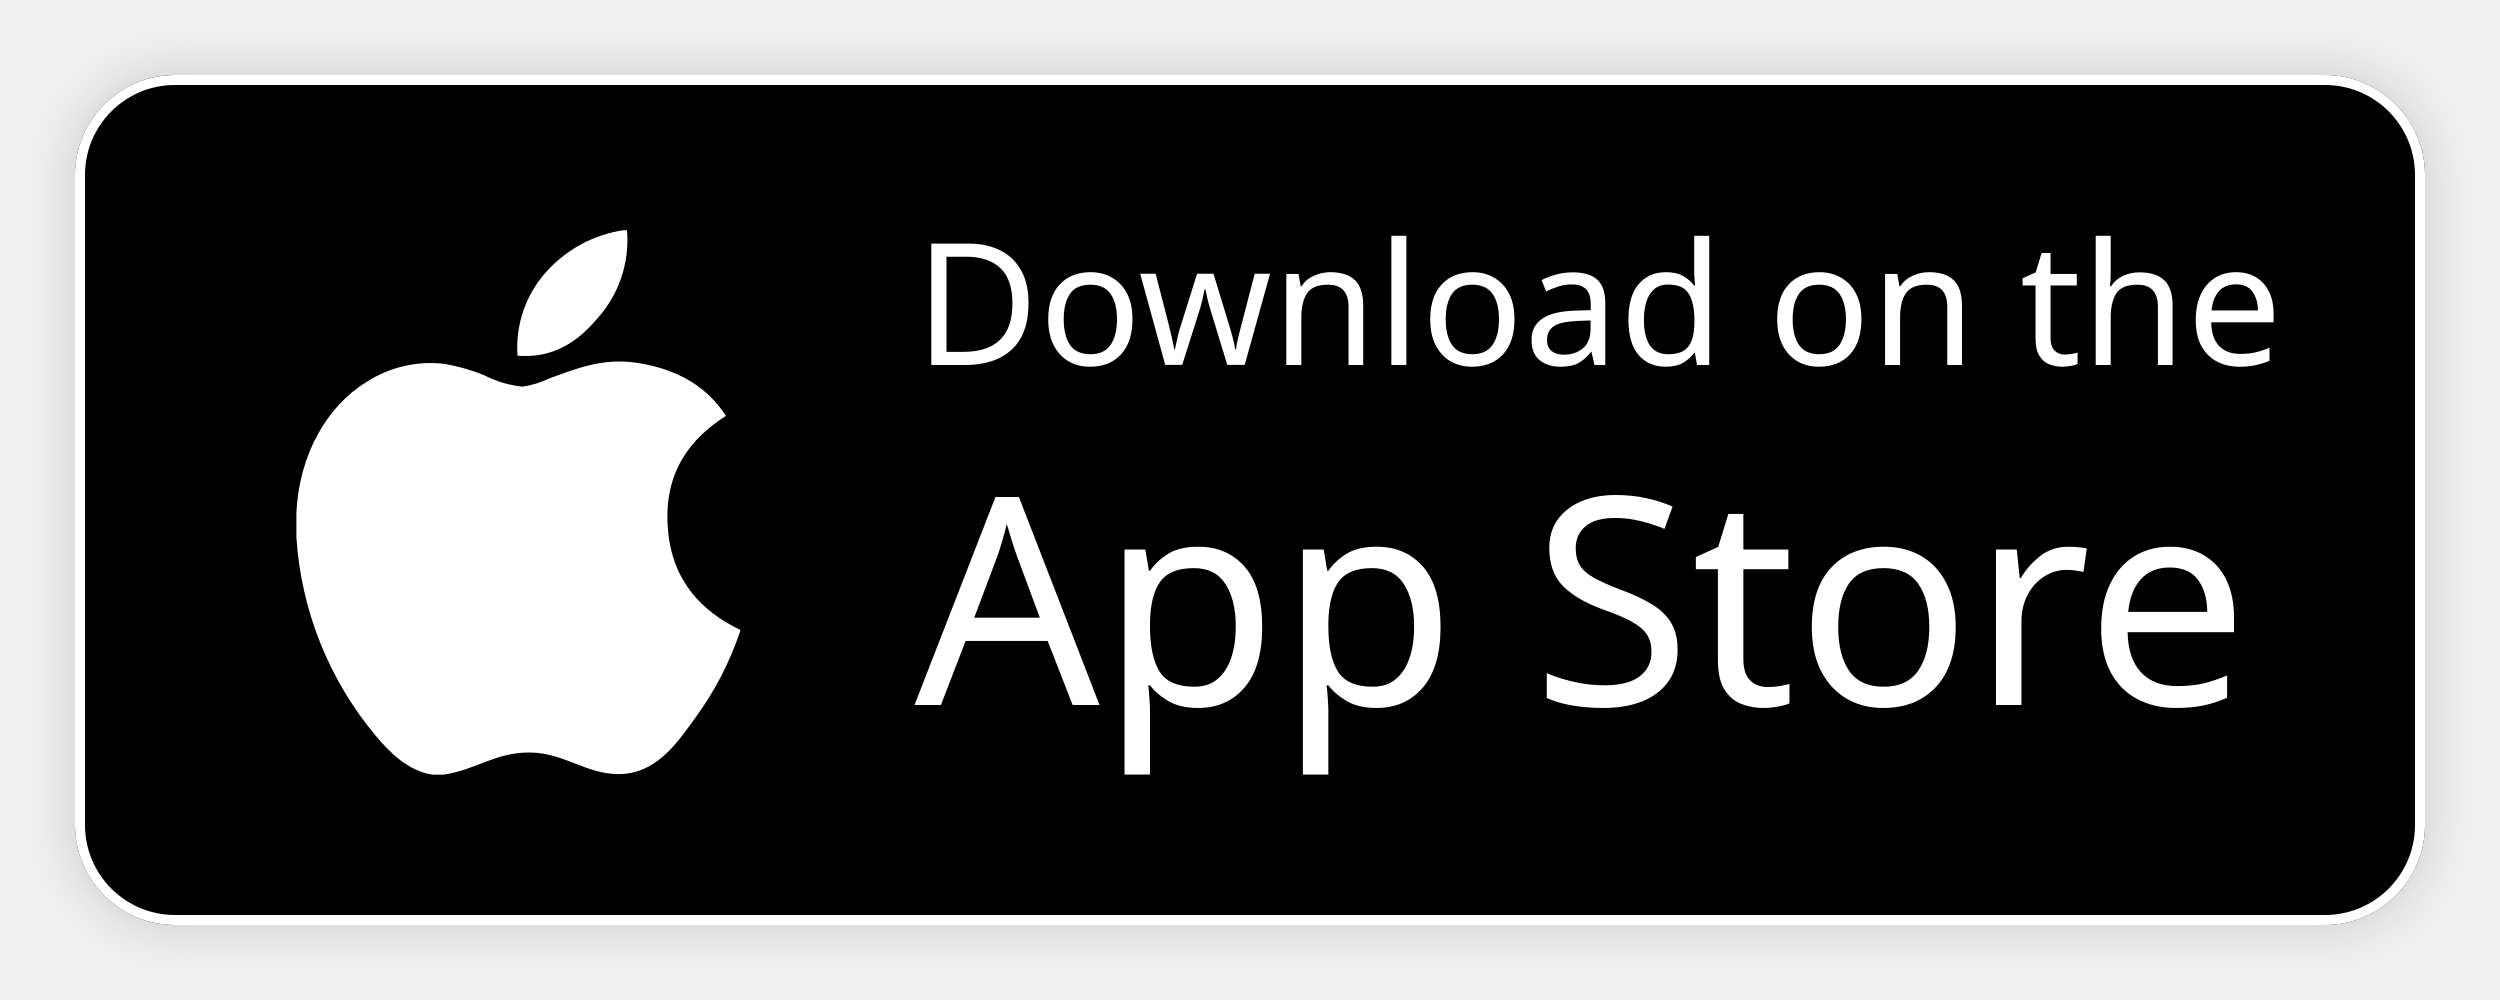
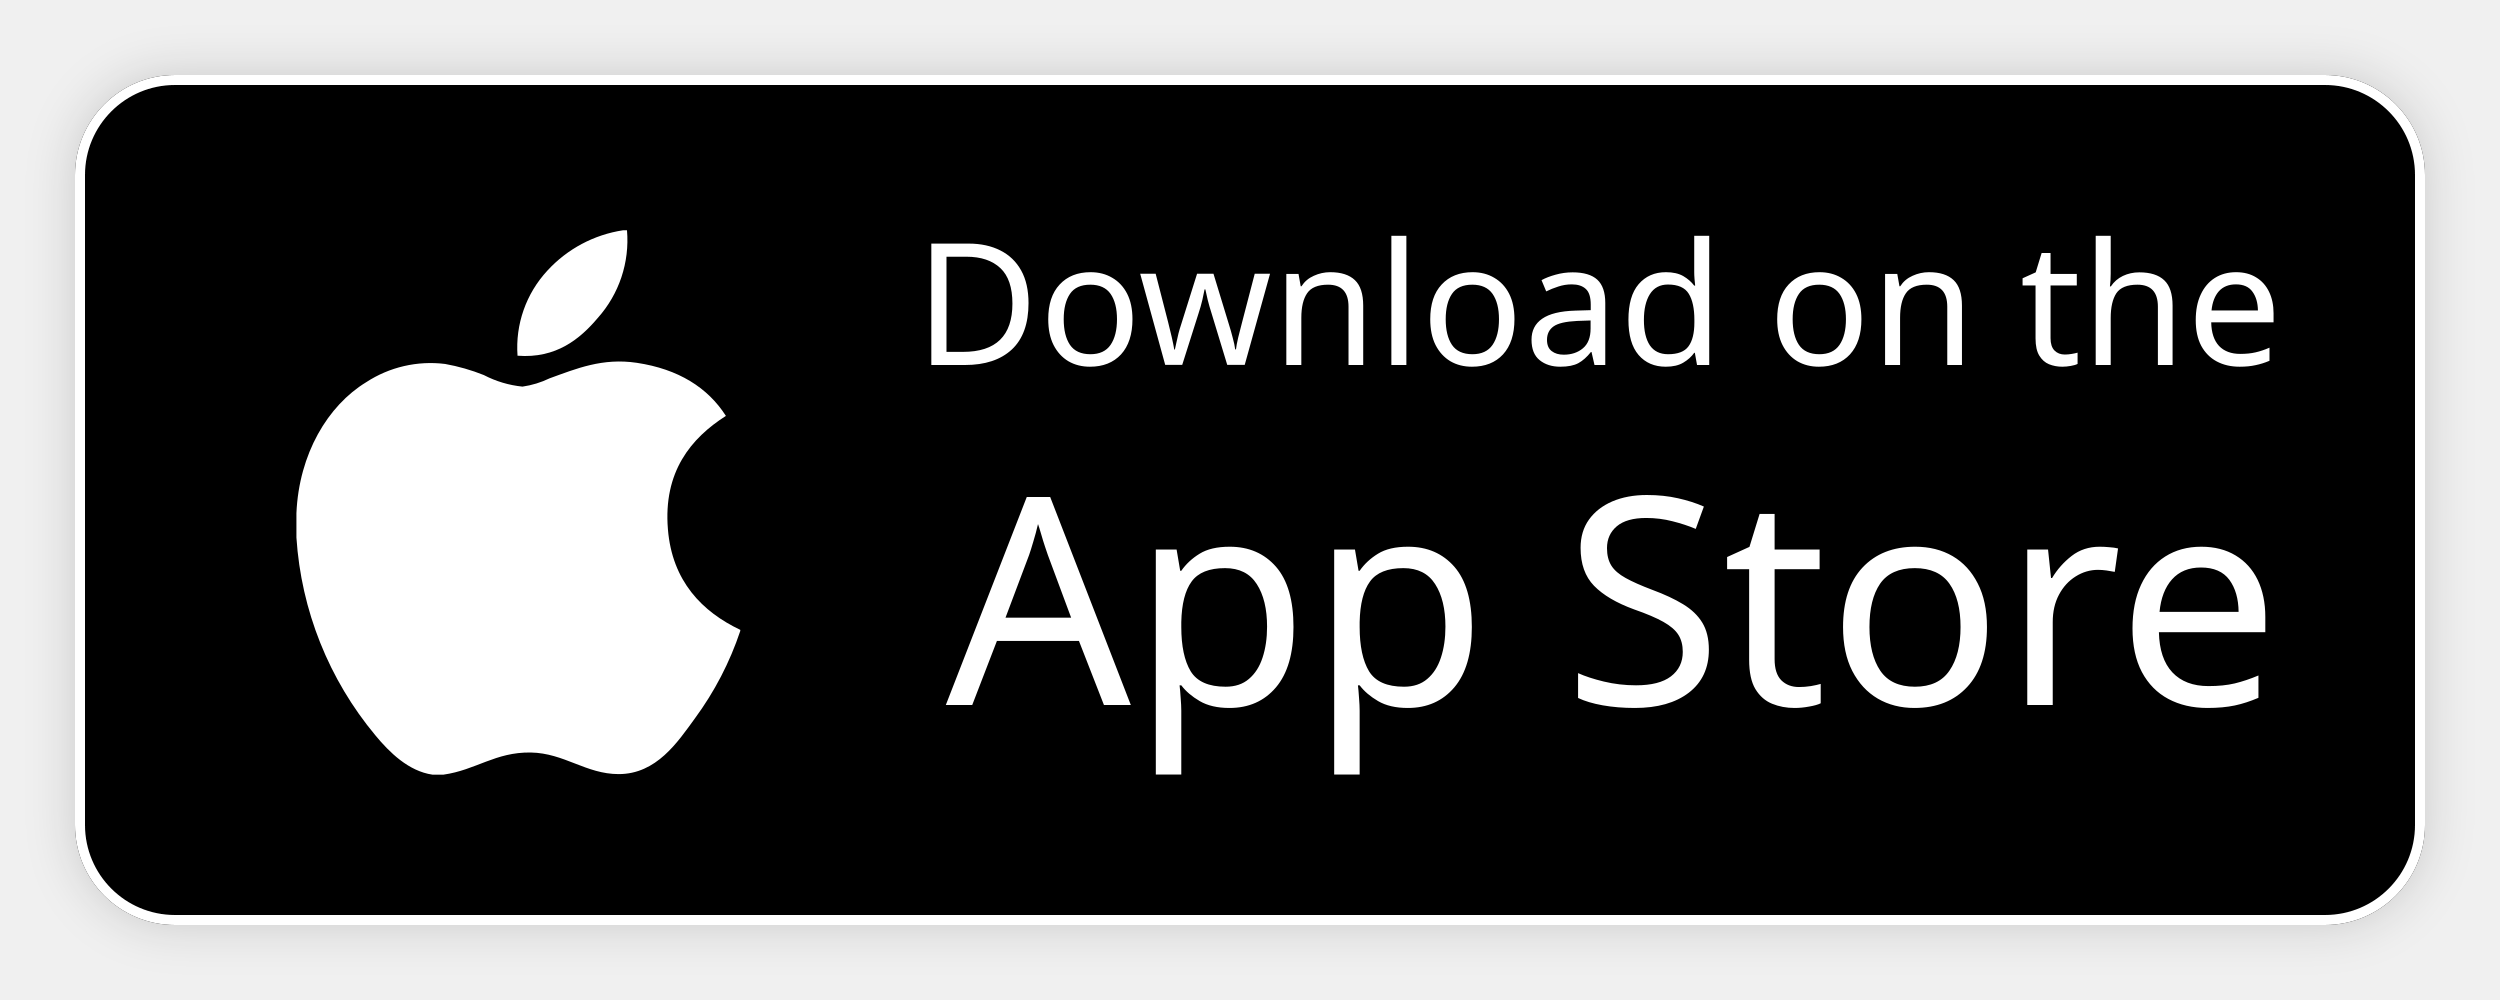
<svg xmlns="http://www.w3.org/2000/svg" width="250" height="100" viewBox="0 0 250 100">
  <defs>
-     <style>.a{stroke:#fff;}.b,.c,.d{fill:#fff;}.c{font-size:17px;font-family:FranklinGothic-Book, Franklin Gothic Book;}.d{font-size:29px;font-family:FranklinGothic-Medium, Franklin Gothic;font-weight:500;}.e{stroke:none;}.f{fill:none;}.g{filter:url(#a);}</style>
+     <style>.a{stroke:#fff;}.b,.c,.d{fill:#fff;}.c{font-size:17px;}.c,.d{font-family:FranklinGothic-Book, Franklin Gothic Book;}.d{font-size:29px;}.e{stroke:none;}.f{fill:none;}.g{filter:url(#a);}</style>
    <filter id="a" x="0" y="0" width="250" height="100" filterUnits="userSpaceOnUse">
      <feOffset input="SourceAlpha" />
      <feGaussianBlur stdDeviation="2.5" result="b" />
      <feFlood flood-opacity="0.161" />
      <feComposite operator="in" in2="b" />
      <feComposite in="SourceGraphic" />
    </filter>
  </defs>
  <g transform="translate(7.5 7.5)">
    <g class="g" transform="matrix(1, 0, 0, 1, -7.5, -7.5)">
      <g class="a" transform="translate(7.5 7.5)">
        <rect class="e" width="235" height="85" rx="10" />
        <rect class="f" x="0.5" y="0.5" width="234" height="84" rx="9.5" />
      </g>
    </g>
    <g transform="translate(22.146 15.526)">
      <g transform="translate(0)">
        <path class="b" d="M21.928,0h.387A11.657,11.657,0,0,1,19.38,8.785c-1.747,2.063-4.14,4.064-8.011,3.76a11.307,11.307,0,0,1,2.988-8.513A12.907,12.907,0,0,1,21.928,0Z" transform="translate(10.738)" />
        <path class="b" d="M46.486,32.324v.108a31.674,31.674,0,0,1-4.532,8.737c-1.728,2.379-3.846,5.579-7.628,5.579-3.268,0-5.438-2.1-8.788-2.159-3.543-.057-5.491,1.757-8.73,2.214H15.7c-2.379-.344-4.3-2.228-5.7-3.925A34.39,34.39,0,0,1,2.1,23.094V20.658C2.355,14.725,5.238,9.9,9.07,7.563a11.764,11.764,0,0,1,7.9-1.829,19.869,19.869,0,0,1,3.87,1.109A10.687,10.687,0,0,0,24.706,8a9.285,9.285,0,0,0,2.713-.83c2.668-.963,5.283-2.068,8.73-1.549,4.143.626,7.083,2.467,8.9,5.307-3.5,2.23-6.275,5.591-5.8,11.331C39.668,27.476,42.7,30.526,46.486,32.324Z" transform="translate(-2.104 7.636)" />
      </g>
    </g>
    <text class="c" transform="translate(205 29)">
      <tspan x="-121.025" y="0">Download on the</tspan>
    </text>
    <text class="d" transform="translate(206 63)">
-       <tspan x="-122.046" y="0">App Store</tspan>
+       <tspan x="-118.917" y="0">App Store</tspan>
    </text>
  </g>
</svg>
